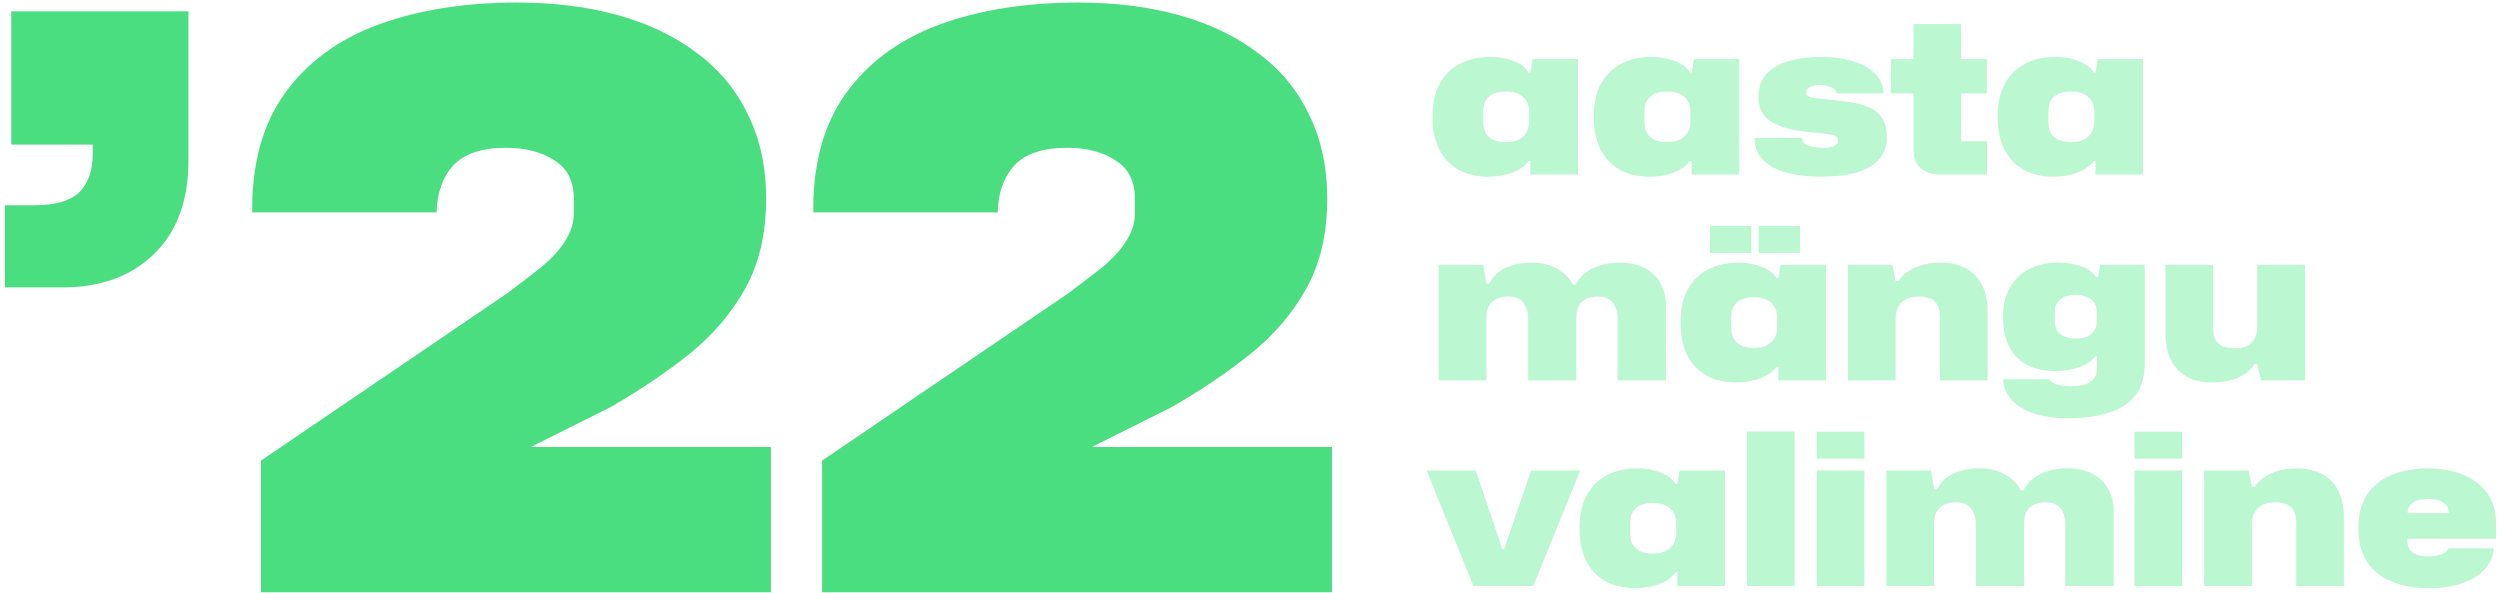
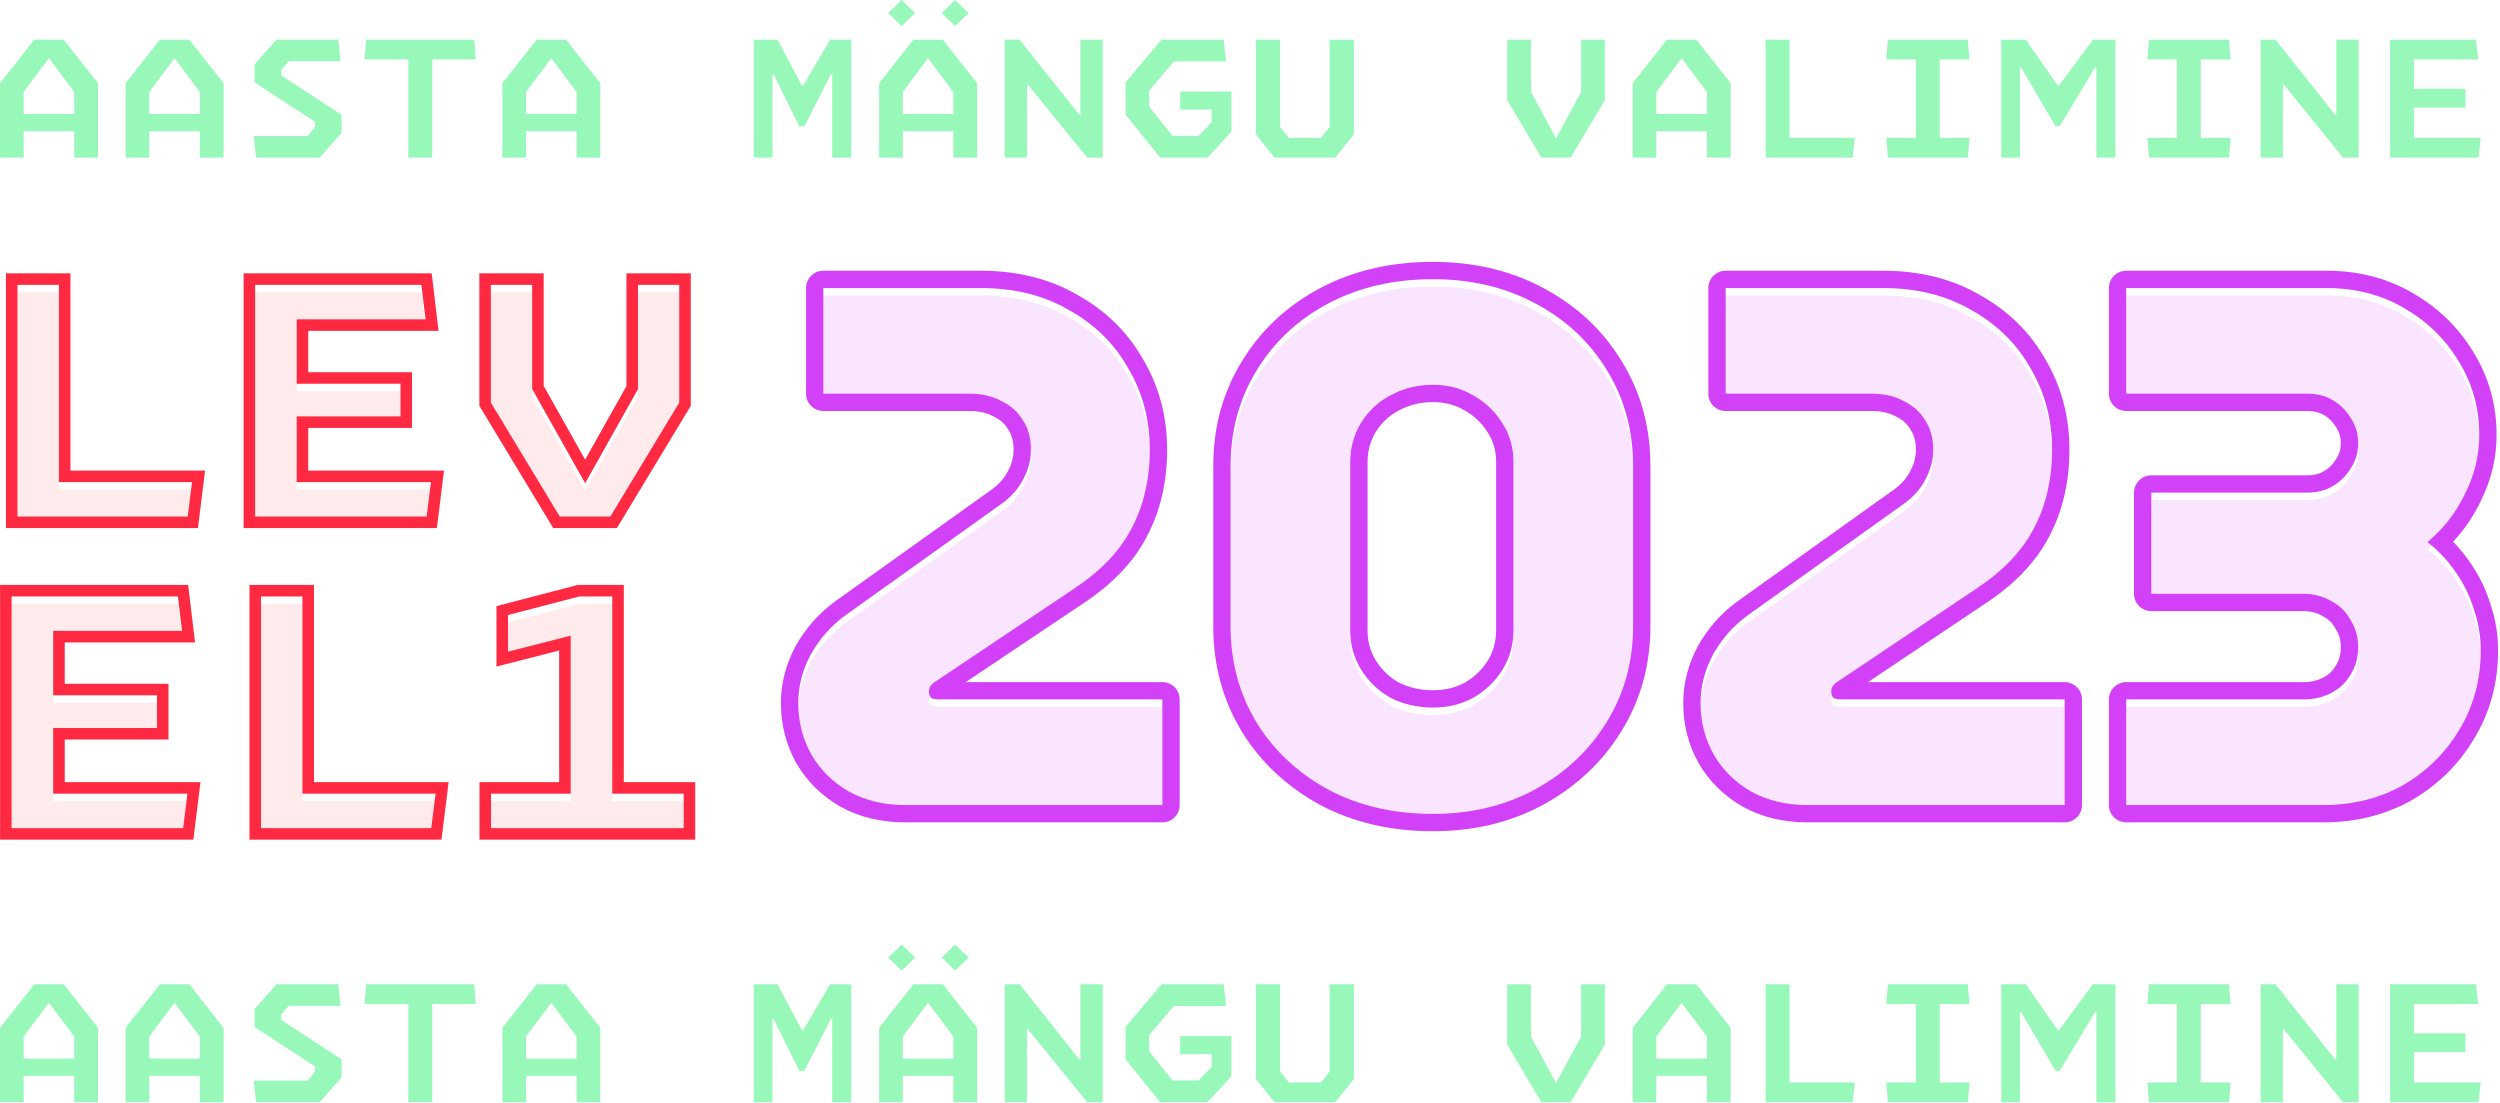
- <svg xmlns="http://www.w3.org/2000/svg" width="401" height="95" viewBox="0 0 401 95" fill="none">
-   <path d="M0.784 46.104V32.92H5.52C8.848 32.92 11.237 32.237 12.688 30.872C14.139 29.421 14.864 27.416 14.864 24.856V23.192H1.808V1.816H30.224V25.752C30.224 32.237 28.347 37.272 24.592 40.856C20.923 44.355 16.059 46.104 10 46.104H0.784Z" fill="#4ADE80" />
-   <path d="M41.864 95V73.88L81.416 47C83.464 45.464 85.299 44.056 86.92 42.776C88.541 41.411 89.779 40.045 90.632 38.68C91.571 37.229 92.04 35.736 92.04 34.2C92.04 33.859 92.04 33.389 92.04 32.792C92.04 32.109 92.04 31.811 92.04 31.896C92.04 29.08 91.016 27.032 88.968 25.752C86.92 24.387 84.317 23.704 81.16 23.704C77.32 23.704 74.504 24.643 72.712 26.52C71.005 28.397 70.109 30.915 70.024 34.072H40.456C40.371 26.392 42.077 20.077 45.576 15.128C49.16 10.093 54.152 6.381 60.552 3.992C67.037 1.603 74.504 0.408 82.952 0.408C88.925 0.408 94.344 1.091 99.208 2.456C104.072 3.821 108.253 5.827 111.752 8.472C115.336 11.117 118.067 14.403 119.944 18.328C121.907 22.253 122.888 26.776 122.888 31.896C122.888 37.443 121.779 42.221 119.56 46.232C117.341 50.243 114.312 53.784 110.472 56.856C106.717 59.843 102.536 62.659 97.928 65.304L85.128 71.704H123.656V95H41.864Z" fill="#4ADE80" />
-   <path d="M131.864 95V73.88L171.416 47C173.464 45.464 175.299 44.056 176.92 42.776C178.541 41.411 179.779 40.045 180.632 38.68C181.571 37.229 182.04 35.736 182.04 34.2C182.04 33.859 182.04 33.389 182.04 32.792C182.04 32.109 182.04 31.811 182.04 31.896C182.04 29.08 181.016 27.032 178.968 25.752C176.92 24.387 174.317 23.704 171.16 23.704C167.32 23.704 164.504 24.643 162.712 26.52C161.005 28.397 160.109 30.915 160.024 34.072H130.456C130.371 26.392 132.077 20.077 135.576 15.128C139.16 10.093 144.152 6.381 150.552 3.992C157.037 1.603 164.504 0.408 172.952 0.408C178.925 0.408 184.344 1.091 189.208 2.456C194.072 3.821 198.253 5.827 201.752 8.472C205.336 11.117 208.067 14.403 209.944 18.328C211.907 22.253 212.888 26.776 212.888 31.896C212.888 37.443 211.779 42.221 209.56 46.232C207.341 50.243 204.312 53.784 200.472 56.856C196.717 59.843 192.536 62.659 187.928 65.304L175.128 71.704H213.656V95H131.864Z" fill="#4ADE80" />
-   <path d="M238.69 28.34C236.809 28.34 235.199 27.955 233.862 27.184C232.525 26.391 231.505 25.28 230.802 23.852C230.122 22.424 229.782 20.769 229.782 18.888V18.582C229.782 17.063 229.997 15.715 230.428 14.536C230.881 13.357 231.516 12.371 232.332 11.578C233.148 10.762 234.123 10.15 235.256 9.742C236.389 9.334 237.647 9.13 239.03 9.13C240.435 9.13 241.705 9.357 242.838 9.81C243.971 10.263 244.742 10.864 245.15 11.612H245.49L245.83 9.47H253.106V28H245.456L245.49 25.824H245.15C244.674 26.572 243.835 27.184 242.634 27.66C241.455 28.113 240.141 28.34 238.69 28.34ZM241.546 22.798C242.747 22.798 243.665 22.503 244.3 21.914C244.957 21.302 245.286 20.475 245.286 19.432V18.004C245.286 17.301 245.139 16.701 244.844 16.202C244.572 15.703 244.153 15.329 243.586 15.08C243.042 14.808 242.362 14.672 241.546 14.672C240.798 14.672 240.152 14.785 239.608 15.012C239.064 15.239 238.645 15.59 238.35 16.066C238.055 16.542 237.908 17.165 237.908 17.936V19.5C237.908 20.271 238.055 20.905 238.35 21.404C238.645 21.88 239.064 22.231 239.608 22.458C240.152 22.685 240.798 22.798 241.546 22.798Z" fill="#BBF7D0" />
-   <path d="M264.555 28.34C262.674 28.34 261.065 27.955 259.727 27.184C258.39 26.391 257.37 25.28 256.667 23.852C255.987 22.424 255.647 20.769 255.647 18.888V18.582C255.647 17.063 255.863 15.715 256.293 14.536C256.747 13.357 257.381 12.371 258.197 11.578C259.013 10.762 259.988 10.15 261.121 9.742C262.255 9.334 263.513 9.13 264.895 9.13C266.301 9.13 267.57 9.357 268.703 9.81C269.837 10.263 270.607 10.864 271.015 11.612H271.355L271.695 9.47H278.971V28H271.321L271.355 25.824H271.015C270.539 26.572 269.701 27.184 268.499 27.66C267.321 28.113 266.006 28.34 264.555 28.34ZM267.411 22.798C268.613 22.798 269.531 22.503 270.165 21.914C270.823 21.302 271.151 20.475 271.151 19.432V18.004C271.151 17.301 271.004 16.701 270.709 16.202C270.437 15.703 270.018 15.329 269.451 15.08C268.907 14.808 268.227 14.672 267.411 14.672C266.663 14.672 266.017 14.785 265.473 15.012C264.929 15.239 264.51 15.59 264.215 16.066C263.921 16.542 263.773 17.165 263.773 17.936V19.5C263.773 20.271 263.921 20.905 264.215 21.404C264.51 21.88 264.929 22.231 265.473 22.458C266.017 22.685 266.663 22.798 267.411 22.798Z" fill="#BBF7D0" />
-   <path d="M291.984 28.34C289.876 28.34 288.018 28.113 286.408 27.66C284.822 27.184 283.586 26.481 282.702 25.552C281.841 24.623 281.422 23.478 281.444 22.118H289.026C289.094 22.775 289.468 23.206 290.148 23.41C290.828 23.614 291.622 23.716 292.528 23.716C293.322 23.716 293.9 23.603 294.262 23.376C294.648 23.149 294.84 22.889 294.84 22.594C294.84 22.299 294.75 22.084 294.568 21.948C294.387 21.789 294.104 21.676 293.718 21.608C293.356 21.517 292.891 21.449 292.324 21.404C291.78 21.336 291.123 21.268 290.352 21.2C288.856 21.064 287.587 20.849 286.544 20.554C285.502 20.259 284.64 19.885 283.96 19.432C283.303 18.956 282.816 18.401 282.498 17.766C282.204 17.109 282.056 16.361 282.056 15.522C282.056 14.026 282.476 12.813 283.314 11.884C284.176 10.932 285.366 10.241 286.884 9.81C288.403 9.357 290.16 9.13 292.154 9.13C294.058 9.13 295.747 9.357 297.22 9.81C298.694 10.241 299.861 10.898 300.722 11.782C301.606 12.643 302.071 13.709 302.116 14.978H294.534C294.557 14.729 294.466 14.513 294.262 14.332C294.058 14.128 293.764 13.969 293.378 13.856C292.993 13.72 292.528 13.652 291.984 13.652C291.259 13.652 290.692 13.754 290.284 13.958C289.899 14.162 289.706 14.434 289.706 14.774C289.706 15.046 289.797 15.25 289.978 15.386C290.182 15.522 290.579 15.635 291.168 15.726C291.78 15.817 292.71 15.919 293.956 16.032C295.022 16.123 296.064 16.259 297.084 16.44C298.127 16.599 299.068 16.871 299.906 17.256C300.745 17.641 301.414 18.219 301.912 18.99C302.411 19.761 302.66 20.792 302.66 22.084C302.66 23.399 302.264 24.532 301.47 25.484C300.7 26.413 299.521 27.127 297.934 27.626C296.37 28.102 294.387 28.34 291.984 28.34Z" fill="#BBF7D0" />
-   <path d="M311.175 28C309.906 28 308.875 27.66 308.081 26.98C307.311 26.3 306.925 25.269 306.925 23.886V12.394H314.575V22.662H318.723V28H311.175ZM303.287 14.978V9.47H306.925V3.86H314.575V9.47H318.689V14.978H303.287Z" fill="#BBF7D0" />
-   <path d="M329.335 28.34C327.453 28.34 325.844 27.955 324.507 27.184C323.169 26.391 322.149 25.28 321.447 23.852C320.767 22.424 320.427 20.769 320.427 18.888V18.582C320.427 17.063 320.642 15.715 321.073 14.536C321.526 13.357 322.161 12.371 322.977 11.578C323.793 10.762 324.767 10.15 325.901 9.742C327.034 9.334 328.292 9.13 329.675 9.13C331.08 9.13 332.349 9.357 333.483 9.81C334.616 10.263 335.387 10.864 335.795 11.612H336.135L336.475 9.47H343.751V28H336.101L336.135 25.824H335.795C335.319 26.572 334.48 27.184 333.279 27.66C332.1 28.113 330.785 28.34 329.335 28.34ZM332.191 22.798C333.392 22.798 334.31 22.503 334.945 21.914C335.602 21.302 335.931 20.475 335.931 19.432V18.004C335.931 17.301 335.783 16.701 335.489 16.202C335.217 15.703 334.797 15.329 334.231 15.08C333.687 14.808 333.007 14.672 332.191 14.672C331.443 14.672 330.797 14.785 330.253 15.012C329.709 15.239 329.289 15.59 328.995 16.066C328.7 16.542 328.553 17.165 328.553 17.936V19.5C328.553 20.271 328.7 20.905 328.995 21.404C329.289 21.88 329.709 22.231 330.253 22.458C330.797 22.685 331.443 22.798 332.191 22.798Z" fill="#BBF7D0" />
-   <path d="M230.768 61V42.47H237.908L238.418 45.496H238.86C239.449 44.363 240.322 43.524 241.478 42.98C242.657 42.413 244.062 42.13 245.694 42.13C247.326 42.13 248.709 42.47 249.842 43.15C250.975 43.807 251.803 44.646 252.324 45.666H252.732C253.321 44.51 254.228 43.637 255.452 43.048C256.699 42.436 258.161 42.13 259.838 42.13C261.402 42.13 262.728 42.425 263.816 43.014C264.927 43.581 265.765 44.385 266.332 45.428C266.921 46.448 267.216 47.638 267.216 48.998V61H259.464V51.004C259.464 50.369 259.351 49.791 259.124 49.27C258.92 48.749 258.591 48.341 258.138 48.046C257.685 47.729 257.073 47.57 256.302 47.57C255.622 47.57 255.021 47.683 254.5 47.91C253.979 48.137 253.571 48.499 253.276 48.998C252.981 49.497 252.834 50.165 252.834 51.004V61H245.116V51.004C245.116 50.369 245.003 49.803 244.776 49.304C244.572 48.783 244.243 48.363 243.79 48.046C243.337 47.729 242.736 47.57 241.988 47.57C241.285 47.57 240.662 47.683 240.118 47.91C239.597 48.137 239.177 48.499 238.86 48.998C238.565 49.497 238.418 50.165 238.418 51.004V61H230.768Z" fill="#BBF7D0" />
-   <path d="M278.467 61.34C276.586 61.34 274.977 60.955 273.639 60.184C272.302 59.391 271.282 58.28 270.579 56.852C269.899 55.424 269.559 53.769 269.559 51.888V51.582C269.559 50.063 269.775 48.715 270.205 47.536C270.659 46.357 271.293 45.371 272.109 44.578C272.925 43.762 273.9 43.15 275.033 42.742C276.167 42.334 277.425 42.13 278.807 42.13C280.213 42.13 281.482 42.357 282.615 42.81C283.749 43.263 284.519 43.864 284.927 44.612H285.267L285.607 42.47H292.883V61H285.233L285.267 58.824H284.927C284.451 59.572 283.613 60.184 282.411 60.66C281.233 61.113 279.918 61.34 278.467 61.34ZM281.323 55.798C282.525 55.798 283.443 55.503 284.077 54.914C284.735 54.302 285.063 53.475 285.063 52.432V51.004C285.063 50.301 284.916 49.701 284.621 49.202C284.349 48.703 283.93 48.329 283.363 48.08C282.819 47.808 282.139 47.672 281.323 47.672C280.575 47.672 279.929 47.785 279.385 48.012C278.841 48.239 278.422 48.59 278.127 49.066C277.833 49.542 277.685 50.165 277.685 50.936V52.5C277.685 53.271 277.833 53.905 278.127 54.404C278.422 54.88 278.841 55.231 279.385 55.458C279.929 55.685 280.575 55.798 281.323 55.798ZM274.285 40.566V36.248H280.915V40.566H274.285ZM282.105 40.566V36.248H288.735V40.566H282.105Z" fill="#BBF7D0" />
-   <path d="M296.411 61V42.47H303.551L304.061 45.088H304.537C305.081 44.204 305.942 43.49 307.121 42.946C308.299 42.402 309.693 42.13 311.303 42.13C313.003 42.13 314.408 42.47 315.519 43.15C316.629 43.807 317.457 44.714 318.001 45.87C318.545 47.026 318.817 48.363 318.817 49.882V61H311.167V50.766C311.167 49.95 311.019 49.315 310.725 48.862C310.453 48.386 310.067 48.057 309.569 47.876C309.07 47.672 308.481 47.57 307.801 47.57C306.962 47.57 306.259 47.717 305.693 48.012C305.149 48.307 304.741 48.715 304.469 49.236C304.197 49.735 304.061 50.335 304.061 51.038V61H296.411Z" fill="#BBF7D0" />
-   <path d="M331.765 67.086C329.657 67.086 327.832 66.837 326.291 66.338C324.772 65.839 323.582 65.125 322.721 64.196C321.86 63.267 321.372 62.145 321.259 60.83H328.773C328.954 61.261 329.374 61.555 330.031 61.714C330.688 61.873 331.402 61.952 332.173 61.952C333.51 61.952 334.542 61.725 335.267 61.272C335.992 60.819 336.355 60.071 336.355 59.028V57.158H336.083C335.584 57.861 334.757 58.427 333.601 58.858C332.445 59.289 331.153 59.504 329.725 59.504C327.821 59.504 326.246 59.153 324.999 58.45C323.752 57.725 322.823 56.727 322.211 55.458C321.599 54.166 321.293 52.67 321.293 50.97V50.766C321.293 48.907 321.667 47.343 322.415 46.074C323.163 44.782 324.194 43.807 325.509 43.15C326.824 42.47 328.342 42.13 330.065 42.13C331.538 42.13 332.796 42.323 333.839 42.708C334.882 43.093 335.675 43.671 336.219 44.442H336.525L336.865 42.47H344.005V58.416C344.005 60.501 343.495 62.179 342.475 63.448C341.478 64.717 340.061 65.635 338.225 66.202C336.412 66.791 334.258 67.086 331.765 67.086ZM332.921 54.302C334.054 54.302 334.904 54.053 335.471 53.554C336.038 53.033 336.321 52.375 336.321 51.582V49.984C336.321 49.372 336.174 48.873 335.879 48.488C335.584 48.08 335.176 47.785 334.655 47.604C334.156 47.4 333.578 47.298 332.921 47.298C332.196 47.298 331.584 47.411 331.085 47.638C330.586 47.865 330.212 48.182 329.963 48.59C329.714 48.975 329.589 49.44 329.589 49.984V51.582C329.589 52.217 329.736 52.738 330.031 53.146C330.326 53.554 330.722 53.849 331.221 54.03C331.72 54.211 332.286 54.302 332.921 54.302Z" fill="#BBF7D0" />
-   <path d="M354.819 61.34C353.142 61.34 351.748 61.011 350.637 60.354C349.527 59.674 348.699 58.756 348.155 57.6C347.611 56.421 347.339 55.084 347.339 53.588V42.47H354.989V52.67C354.989 53.486 355.125 54.132 355.397 54.608C355.692 55.061 356.1 55.39 356.621 55.594C357.143 55.775 357.755 55.866 358.457 55.866C359.319 55.866 360.01 55.719 360.531 55.424C361.053 55.129 361.438 54.721 361.687 54.2C361.937 53.679 362.061 53.067 362.061 52.364V42.47H369.711V61H362.639L362.061 58.348H361.619C361.121 59.255 360.271 59.98 359.069 60.524C357.868 61.068 356.451 61.34 354.819 61.34Z" fill="#BBF7D0" />
-   <path d="M236.344 94L228.83 75.47H236.718L240.968 88.05H241.274L245.592 75.47H253.48L245.932 94H236.344Z" fill="#BBF7D0" />
-   <path d="M262.264 94.34C260.383 94.34 258.774 93.955 257.436 93.184C256.099 92.391 255.079 91.28 254.376 89.852C253.696 88.424 253.356 86.769 253.356 84.888V84.582C253.356 83.063 253.572 81.715 254.002 80.536C254.456 79.357 255.09 78.371 255.906 77.578C256.722 76.762 257.697 76.15 258.83 75.742C259.964 75.334 261.222 75.13 262.604 75.13C264.01 75.13 265.279 75.357 266.412 75.81C267.546 76.263 268.316 76.864 268.724 77.612H269.064L269.404 75.47H276.68V94H269.03L269.064 91.824H268.724C268.248 92.572 267.41 93.184 266.208 93.66C265.03 94.113 263.715 94.34 262.264 94.34ZM265.12 88.798C266.322 88.798 267.24 88.503 267.874 87.914C268.532 87.302 268.86 86.475 268.86 85.432V84.004C268.86 83.301 268.713 82.701 268.418 82.202C268.146 81.703 267.727 81.329 267.16 81.08C266.616 80.808 265.936 80.672 265.12 80.672C264.372 80.672 263.726 80.785 263.182 81.012C262.638 81.239 262.219 81.59 261.924 82.066C261.63 82.542 261.482 83.165 261.482 83.936V85.5C261.482 86.271 261.63 86.905 261.924 87.404C262.219 87.88 262.638 88.231 263.182 88.458C263.726 88.685 264.372 88.798 265.12 88.798Z" fill="#BBF7D0" />
-   <path d="M280.207 94V69.214H287.857V94H280.207Z" fill="#BBF7D0" />
-   <path d="M291.397 94V75.47H299.047V94H291.397ZM291.397 73.566V69.248H299.047V73.566H291.397Z" fill="#BBF7D0" />
-   <path d="M302.586 94V75.47H309.726L310.236 78.496H310.678C311.268 77.363 312.14 76.524 313.296 75.98C314.475 75.413 315.88 75.13 317.512 75.13C319.144 75.13 320.527 75.47 321.66 76.15C322.794 76.807 323.621 77.646 324.142 78.666H324.55C325.14 77.51 326.046 76.637 327.27 76.048C328.517 75.436 329.979 75.13 331.656 75.13C333.22 75.13 334.546 75.425 335.634 76.014C336.745 76.581 337.584 77.385 338.15 78.428C338.74 79.448 339.034 80.638 339.034 81.998V94H331.282V84.004C331.282 83.369 331.169 82.791 330.942 82.27C330.738 81.749 330.41 81.341 329.956 81.046C329.503 80.729 328.891 80.57 328.12 80.57C327.44 80.57 326.84 80.683 326.318 80.91C325.797 81.137 325.389 81.499 325.094 81.998C324.8 82.497 324.652 83.165 324.652 84.004V94H316.934V84.004C316.934 83.369 316.821 82.803 316.594 82.304C316.39 81.783 316.062 81.363 315.608 81.046C315.155 80.729 314.554 80.57 313.806 80.57C313.104 80.57 312.48 80.683 311.936 80.91C311.415 81.137 310.996 81.499 310.678 81.998C310.384 82.497 310.236 83.165 310.236 84.004V94H302.586Z" fill="#BBF7D0" />
-   <path d="M342.364 94V75.47H350.014V94H342.364ZM342.364 73.566V69.248H350.014V73.566H342.364Z" fill="#BBF7D0" />
-   <path d="M353.553 94V75.47H360.693L361.203 78.088H361.679C362.223 77.204 363.084 76.49 364.263 75.946C365.442 75.402 366.836 75.13 368.445 75.13C370.145 75.13 371.55 75.47 372.661 76.15C373.772 76.807 374.599 77.714 375.143 78.87C375.687 80.026 375.959 81.363 375.959 82.882V94H368.309V83.766C368.309 82.95 368.162 82.315 367.867 81.862C367.595 81.386 367.21 81.057 366.711 80.876C366.212 80.672 365.623 80.57 364.943 80.57C364.104 80.57 363.402 80.717 362.835 81.012C362.291 81.307 361.883 81.715 361.611 82.236C361.339 82.735 361.203 83.335 361.203 84.038V94H353.553Z" fill="#BBF7D0" />
-   <path d="M389.554 94.34C387.355 94.34 385.406 94 383.706 93.32C382.006 92.64 380.68 91.597 379.728 90.192C378.776 88.787 378.3 87.007 378.3 84.854V84.582C378.3 82.429 378.776 80.661 379.728 79.278C380.68 77.873 381.994 76.83 383.672 76.15C385.372 75.47 387.332 75.13 389.554 75.13C391.548 75.13 393.362 75.459 394.994 76.116C396.626 76.751 397.929 77.725 398.904 79.04C399.878 80.355 400.366 81.998 400.366 83.97V86.418H386.154C386.154 86.486 386.154 86.577 386.154 86.69C386.154 86.803 386.154 86.86 386.154 86.86C386.154 87.336 386.267 87.755 386.494 88.118C386.743 88.481 387.117 88.764 387.616 88.968C388.137 89.149 388.783 89.24 389.554 89.24C390.46 89.24 391.197 89.115 391.764 88.866C392.33 88.617 392.659 88.311 392.75 87.948H400.026C399.912 89.217 399.414 90.339 398.53 91.314C397.668 92.266 396.467 93.014 394.926 93.558C393.407 94.079 391.616 94.34 389.554 94.34ZM386.188 83.392L384.964 82.304H394.008L392.784 83.392V82.236C392.784 81.465 392.466 80.91 391.832 80.57C391.197 80.207 390.415 80.026 389.486 80.026C388.874 80.026 388.318 80.105 387.82 80.264C387.321 80.423 386.924 80.661 386.63 80.978C386.335 81.295 386.188 81.715 386.188 82.236V83.392Z" fill="#BBF7D0" />
+ <svg xmlns="http://www.w3.org/2000/svg" width="1007" height="444" viewBox="0 0 1007 444" fill="none">
+   <path d="M856.444 327.273V284.731H927.843C932.008 284.731 935.777 283.839 939.148 282.054C942.52 280.269 945.098 277.79 946.883 274.616C948.866 271.443 949.858 267.774 949.858 263.609C949.858 259.642 948.866 256.072 946.883 252.899C945.098 249.528 942.52 246.949 939.148 245.164C935.777 243.181 932.008 242.189 927.843 242.189H866.559V201.432H929.331C933.297 201.432 936.768 200.54 939.743 198.755C942.718 196.97 945.098 194.59 946.883 191.615C948.866 188.64 949.858 185.268 949.858 181.5C949.858 177.732 948.866 174.36 946.883 171.385C945.098 168.41 942.718 166.03 939.743 164.245C936.768 162.46 933.297 161.568 929.331 161.568H856.444V119.026H937.066C948.767 119.026 959.18 121.703 968.303 127.058C977.624 132.413 984.963 139.553 990.318 148.478C995.871 157.403 998.648 167.319 998.648 178.227C998.648 186.359 996.763 194.193 992.995 201.73C989.425 209.266 984.368 215.811 977.823 221.365C982.384 224.934 986.252 229.099 989.425 233.859C992.599 238.421 994.978 243.379 996.565 248.734C998.35 253.891 999.243 259.345 999.243 265.097C999.243 276.798 996.367 287.409 990.615 296.929C985.062 306.25 977.525 313.688 968.005 319.241C958.486 324.596 947.776 327.273 935.876 327.273H856.444Z" fill="#C307F2" fill-opacity="0.1" />
+   <path d="M728.116 327.273C719.588 327.273 712.051 325.488 705.507 321.918C698.962 318.15 693.904 313.192 690.334 307.044C686.764 300.697 684.979 293.755 684.979 286.219C684.979 279.476 686.665 272.931 690.037 266.584C693.607 260.237 698.267 254.982 704.019 250.817L766.493 206.192C770.46 203.416 773.435 200.143 775.418 196.375C777.6 192.408 778.691 188.342 778.691 184.177C778.691 179.417 777.6 175.451 775.418 172.278C773.435 168.906 770.559 166.328 766.791 164.543C763.221 162.559 758.858 161.568 753.701 161.568H695.094V119.026H758.461C772.146 119.026 784.046 122.001 794.161 127.951C804.474 133.702 812.407 141.536 817.96 151.453C823.712 161.171 826.588 172.079 826.588 184.177C826.588 196.077 824.109 206.688 819.15 216.01C814.39 225.133 806.556 233.264 795.648 240.404L739.719 277.889C739.322 278.087 738.826 278.583 738.231 279.376C737.835 279.971 737.636 280.666 737.636 281.459C737.636 282.649 737.934 283.541 738.529 284.136C739.322 284.533 740.413 284.731 741.801 284.731H831.645V327.273H728.116Z" fill="#C307F2" fill-opacity="0.1" />
+   <path d="M577.19 330.843C561.324 330.843 547.242 327.571 534.946 321.026C522.649 314.283 513.03 305.258 506.088 293.954C499.147 282.45 495.676 269.559 495.676 255.279V190.722C495.676 176.442 499.147 163.65 506.088 152.345C513.03 140.842 522.649 131.818 534.946 125.273C547.242 118.728 561.324 115.456 577.19 115.456C592.66 115.456 606.444 118.728 618.542 125.273C630.839 131.818 640.458 140.842 647.399 152.345C654.341 163.65 657.812 176.442 657.812 190.722V255.279C657.812 269.559 654.242 282.45 647.102 293.954C640.16 305.258 630.541 314.283 618.245 321.026C606.147 327.571 592.462 330.843 577.19 330.843ZM577.19 288.004C583.14 288.004 588.495 286.715 593.255 284.136C598.213 281.36 602.18 277.591 605.155 272.831C608.13 268.071 609.617 262.716 609.617 256.767V189.235C609.617 183.285 608.13 178.029 605.155 173.467C602.18 168.707 598.213 164.939 593.255 162.163C588.495 159.386 583.14 157.998 577.19 157.998C571.042 157.998 565.389 159.386 560.233 162.163C555.275 164.741 551.308 168.41 548.333 173.17C545.358 177.93 543.871 183.285 543.871 189.235V256.767C543.871 262.716 545.358 268.071 548.333 272.831C551.308 277.591 555.275 281.36 560.233 284.136C565.389 286.715 571.042 288.004 577.19 288.004Z" fill="#C307F2" fill-opacity="0.1" />
+   <path d="M364.671 327.273C356.142 327.273 348.606 325.488 342.061 321.918C335.516 318.15 330.459 313.192 326.889 307.044C323.319 300.697 321.534 293.755 321.534 286.219C321.534 279.476 323.219 272.931 326.591 266.584C330.161 260.237 334.822 254.982 340.573 250.817L403.048 206.192C407.014 203.416 409.989 200.143 411.973 196.375C414.154 192.408 415.245 188.342 415.245 184.177C415.245 179.417 414.154 175.451 411.973 172.278C409.989 168.906 407.114 166.328 403.345 164.543C399.775 162.559 395.412 161.568 390.255 161.568H331.649V119.026H395.015C408.7 119.026 420.6 122.001 430.715 127.951C441.028 133.702 448.961 141.536 454.515 151.453C460.266 161.171 463.142 172.079 463.142 184.177C463.142 196.077 460.663 206.688 455.705 216.01C450.945 225.133 443.111 233.264 432.202 240.404L376.273 277.889C375.876 278.087 375.381 278.583 374.786 279.376C374.389 279.971 374.191 280.666 374.191 281.459C374.191 282.649 374.488 283.541 375.083 284.136C375.876 284.533 376.967 284.731 378.356 284.731H468.2V327.273H364.671Z" fill="#C307F2" fill-opacity="0.1" />
+   <path d="M962.725 443.966V396.459H997.281L998.224 404.399H972.323V416.243H993.051V423.792H972.323V436.027H999.233L998.322 443.966H962.725Z" fill="#97F8B9" />
+   <path d="M910.575 443.966V396.459H916.562L940.673 426.786H941.064V396.459H950.045V443.966H943.765L919.946 414.584H919.556V443.966H910.575Z" fill="#97F8B9" />
+   <path d="M865.617 443.966L864.966 436.027H876.843V404.399H864.966L865.617 396.459H897.83L898.481 404.399H886.474V436.027H898.481L897.83 443.966H865.617Z" fill="#97F8B9" />
+   <path d="M806.114 443.966V396.459H815.973L828.891 415.007H829.314L843.045 396.459H852.091V443.966H844.444V407.653H843.891L829.672 431.308H827.947L814.086 407.653H813.63V443.966H806.114Z" fill="#97F8B9" />
+   <path d="M760.439 443.966L759.789 436.027H771.698V404.399H759.789L760.439 396.459H792.653L793.304 404.399H781.329V436.027H793.304L792.653 443.966H760.439Z" fill="#97F8B9" />
+   <path d="M711.219 443.966V396.459H720.818V436.027H747.142L746.231 443.966H711.219Z" fill="#97F8B9" />
+   <path d="M657.638 443.966V413.998L671.467 396.459H683.278L697.107 413.998V443.966H687.541V433.326H667.172V443.966H657.638ZM667.172 426.395H687.541V417.512L677.356 403.911L667.172 417.512V426.395Z" fill="#97F8B9" />
+   <path d="M620.879 443.966L607.115 420.798V396.459H616.682V417.512L626.769 436.254L636.888 417.545V396.459H646.422V420.798L632.691 443.966H620.879Z" fill="#97F8B9" />
+   <path d="M513.392 443.966L505.875 434.627V396.459H515.637V431.634L519.151 436.027H532.036L535.583 431.634V396.459H545.345V434.627L537.828 443.966H513.392Z" fill="#97F8B9" />
+   <path d="M467.327 443.966L453.4 426.72V413.64L467.88 396.459H492.902L493.813 405.212H472.858L462.902 416.894V423.467L472.273 435.213H482.75L488.054 429.779V424.605H475.396V417.349H495.993V433.586L486.329 443.966H467.327Z" fill="#97F8B9" />
+   <path d="M404.7 443.966V396.459H410.687L434.798 426.786H435.189V396.459H444.17V443.966H437.89L414.071 414.584H413.681V443.966H404.7Z" fill="#97F8B9" />
+   <path d="M354.113 443.966V413.998L367.942 396.459H379.753L393.582 413.998V443.966H384.016V433.326H363.646V443.966H354.113ZM357.757 385.722L363.191 380.483L368.56 385.722L363.191 390.96L357.757 385.722ZM363.646 426.395H384.016V417.512L373.831 403.911L363.646 417.512V426.395ZM379.33 385.722L384.732 380.483L390.133 385.722L384.732 390.96L379.33 385.722Z" fill="#97F8B9" />
+   <path d="M303.623 443.966V396.459H313.189L323.048 415.072H323.471L334.339 396.459H342.864V443.966H335.218V410.419H334.665L324.024 431.308H321.909L311.595 410.419H311.139V443.966H303.623Z" fill="#97F8B9" />
+   <path d="M202.35 443.966V413.998L216.179 396.459H227.991L241.819 413.998V443.966H232.253V433.326H211.884V443.966H202.35ZM211.884 426.395H232.253V417.512L222.068 403.911L211.884 417.512V426.395Z" fill="#97F8B9" />
+   <path d="M164.485 443.966V404.399H146.849L147.5 396.459H191.004L191.622 404.399H174.117V443.966H164.485Z" fill="#97F8B9" />
+   <path d="M103.16 443.966L102.216 435.278H123.92L126.881 431.731V429.551L102.542 413.672V406.449L111.36 396.459H136.252L137.163 405.147H116.273L113.279 408.694V410.874L137.586 426.72V433.977L128.768 443.966H103.16Z" fill="#97F8B9" />
+   <path d="M50.587 443.966V413.998L64.416 396.459H76.228L90.057 413.998V443.966H80.491V433.326H60.121V443.966H50.587ZM60.121 426.395H80.491V417.512L70.306 403.911L60.121 417.512V426.395Z" fill="#97F8B9" />
+   <path d="M0 443.966V413.998L13.829 396.459H25.64L39.469 413.998V443.966H29.903V433.326H9.534V443.966H0ZM9.534 426.395H29.903V417.512L19.718 403.911L9.534 417.512V426.395Z" fill="#97F8B9" />
+   <path d="M962.725 63.483V15.977H997.281L998.224 23.916H972.323V35.76H993.051V43.309H972.323V55.544H999.233L998.322 63.483H962.725Z" fill="#97F8B9" />
+   <path d="M910.575 63.483V15.977H916.562L940.673 46.303H941.064V15.977H950.045V63.483H943.765L919.946 34.101H919.556V63.483H910.575Z" fill="#97F8B9" />
+   <path d="M865.617 63.483L864.966 55.544H876.843V23.916H864.966L865.617 15.977H897.83L898.481 23.916H886.474V55.544H898.481L897.83 63.483H865.617Z" fill="#97F8B9" />
+   <path d="M806.114 63.483V15.977H815.973L828.891 34.524H829.314L843.045 15.977H852.091V63.483H844.444V27.17H843.891L829.672 50.825H827.947L814.086 27.17H813.63V63.483H806.114Z" fill="#97F8B9" />
+   <path d="M760.439 63.483L759.789 55.544H771.698V23.916H759.789L760.439 15.977H792.653L793.304 23.916H781.329V55.544H793.304L792.653 63.483H760.439Z" fill="#97F8B9" />
+   <path d="M711.219 63.483V15.977H720.818V55.544H747.142L746.231 63.483H711.219Z" fill="#97F8B9" />
+   <path d="M657.638 63.483V33.515L671.467 15.977H683.278L697.107 33.515V63.483H687.541V52.843H667.172V63.483H657.638ZM667.172 45.912H687.541V37.029L677.356 23.428L667.172 37.029V45.912Z" fill="#97F8B9" />
+   <path d="M620.879 63.483L607.115 40.316V15.977H616.682V37.029L626.769 55.771L636.888 37.062V15.977H646.422V40.316L632.691 63.483H620.879Z" fill="#97F8B9" />
+   <path d="M513.392 63.483L505.875 54.145V15.977H515.637V51.151L519.151 55.544H532.036L535.583 51.151V15.977H545.345V54.145L537.828 63.483H513.392Z" fill="#97F8B9" />
+   <path d="M467.327 63.483L453.4 46.238V33.157L467.88 15.977H492.902L493.813 24.73H472.858L462.902 36.411V42.984L472.273 54.73H482.75L488.054 49.296V44.123H475.396V36.866H495.993V53.103L486.329 63.483H467.327Z" fill="#97F8B9" />
+   <path d="M404.7 63.483V15.977H410.687L434.798 46.303H435.189V15.977H444.17V63.483H437.89L414.071 34.101H413.681V63.483H404.7Z" fill="#97F8B9" />
+   <path d="M354.113 63.483V33.515L367.942 15.976H379.753L393.582 33.515V63.483H384.016V52.843H363.646V63.483H354.113ZM357.757 5.239L363.191 0L368.56 5.239L363.191 10.477L357.757 5.239ZM363.646 45.912H384.016V37.029L373.831 23.428L363.646 37.029V45.912ZM379.33 5.239L384.732 0L390.133 5.239L384.732 10.477L379.33 5.239Z" fill="#97F8B9" />
+   <path d="M303.623 63.483V15.977H313.189L323.048 34.589H323.471L334.339 15.977H342.864V63.483H335.218V29.936H334.665L324.024 50.825H321.909L311.595 29.936H311.139V63.483H303.623Z" fill="#97F8B9" />
+   <path d="M202.35 63.483V33.515L216.179 15.977H227.991L241.819 33.515V63.483H232.253V52.843H211.884V63.483H202.35ZM211.884 45.912H232.253V37.029L222.068 23.428L211.884 37.029V45.912Z" fill="#97F8B9" />
+   <path d="M164.485 63.483V23.916H146.849L147.5 15.977H191.004L191.622 23.916H174.117V63.483H164.485Z" fill="#97F8B9" />
+   <path d="M103.16 63.483L102.216 54.795H123.92L126.881 51.248V49.068L102.542 33.19V25.966L111.36 15.977H136.252L137.163 24.664H116.273L113.279 28.211V30.391L137.586 46.238V53.494L128.768 63.483H103.16Z" fill="#97F8B9" />
+   <path d="M50.587 63.483V33.515L64.416 15.977H76.228L90.057 33.515V63.483H80.491V52.843H60.121V63.483H50.587ZM60.121 45.912H80.491V37.029L70.306 23.428L60.121 37.029V45.912Z" fill="#97F8B9" />
+   <path d="M0 63.483V33.515L13.829 15.977H25.64L39.469 33.515V63.483H29.903V52.843H9.534V63.483H0ZM9.534 45.912H29.903V37.029L19.718 23.428L9.534 37.029V45.912Z" fill="#97F8B9" />
+   <path d="M197.792 336.57V322.7H229.877V259.04L204.631 265.496V250.732L233.329 243.253H246.623V322.7H275.385V336.57H197.792Z" fill="#FF2942" fill-opacity="0.1" />
+   <path d="M105.135 336.57V243.253H121.816V322.7H175.441L173.716 336.57H105.135Z" fill="#FF2942" fill-opacity="0.1" />
+   <path d="M4.68 336.57V243.253H71.663L73.325 257.123H21.426V283.073H63.226V296.239H21.426V322.7H75.498L73.772 336.57H4.68Z" fill="#FF2942" fill-opacity="0.1" />
+   <path d="M225.467 211.063L197.728 165.172V117.747H214.346V159.676L235.694 197.641L256.977 159.739V117.747H273.595V165.172L245.856 211.063H225.467Z" fill="#FF2942" fill-opacity="0.1" />
+   <path d="M102.77 211.063V117.747H169.753L171.415 131.617H119.516V157.566H161.316V170.733H119.516V197.194H173.588L171.862 211.063H102.77Z" fill="#FF2942" fill-opacity="0.1" />
+   <path d="M7.045 211.063V117.747H23.727V197.194H77.352L75.626 211.063H7.045Z" fill="#FF2942" fill-opacity="0.1" />
+   <path fill-rule="evenodd" clip-rule="evenodd" d="M856.444 331.246C852.593 331.246 849.472 328.124 849.472 324.273V281.731C849.472 277.88 852.593 274.759 856.444 274.759H927.843C930.978 274.759 933.61 274.097 935.886 272.891C938.135 271.701 939.709 270.148 940.806 268.198C940.859 268.104 940.913 268.012 940.97 267.921C942.185 265.978 942.886 263.619 942.886 260.609C942.886 257.867 942.219 255.592 940.97 253.595C940.882 253.453 940.799 253.309 940.721 253.161C939.59 251.025 938.022 249.457 935.886 248.326C935.794 248.278 935.703 248.227 935.613 248.174C933.383 246.862 930.849 246.162 927.843 246.162H866.559C862.708 246.162 859.586 243.04 859.586 239.189V198.432C859.586 194.581 862.708 191.46 866.559 191.46H929.331C932.218 191.46 934.413 190.822 936.156 189.776C938.149 188.58 939.708 187.021 940.904 185.027C940.961 184.933 941.02 184.839 941.082 184.747C942.259 182.981 942.886 180.97 942.886 178.5C942.886 176.03 942.259 174.019 941.082 172.253C941.02 172.161 940.961 172.067 940.904 171.972C939.708 169.979 938.149 168.42 936.156 167.224C934.413 166.178 932.218 165.54 929.331 165.54H856.444C852.593 165.54 849.472 162.418 849.472 158.568V116.026C849.472 112.175 852.593 109.053 856.444 109.053H937.066C949.861 109.053 961.507 111.991 971.805 118.028C982.093 123.945 990.29 131.896 996.269 141.845C1002.52 151.905 1005.62 163.089 1005.62 175.227C1005.62 184.457 1003.48 193.333 999.264 201.782C996.388 207.837 992.654 213.314 988.089 218.201C990.721 220.881 993.089 223.793 995.189 226.935C998.74 232.053 1001.42 237.618 1003.21 243.603C1005.22 249.487 1006.22 255.665 1006.22 262.096C1006.22 274.993 1003.03 286.856 996.593 297.517C990.427 307.861 982.035 316.129 971.519 322.264C971.487 322.282 971.456 322.3 971.424 322.318C960.768 328.312 948.863 331.246 935.876 331.246H856.444ZM990.615 293.929C996.367 284.409 999.243 273.798 999.243 262.096C999.243 256.345 998.35 250.891 996.565 245.734C994.978 240.379 992.598 235.421 989.425 230.859C987.55 228.047 985.433 225.442 983.073 223.045C981.439 221.385 979.689 219.825 977.823 218.364C979.638 216.824 981.339 215.208 982.926 213.515C987.059 209.104 990.415 204.176 992.995 198.73C996.763 191.193 998.648 183.359 998.648 175.227C998.648 164.319 995.871 154.403 990.318 145.478C984.963 136.553 977.625 129.413 968.303 124.058C959.18 118.703 948.767 116.026 937.066 116.026H856.444V158.568H929.331C933.297 158.568 936.768 159.46 939.743 161.245C942.718 163.03 945.098 165.41 946.883 168.385C948.866 171.36 949.858 174.732 949.858 178.5C949.858 182.268 948.866 185.64 946.883 188.615C945.098 191.59 942.718 193.97 939.743 195.755C936.768 197.54 933.297 198.432 929.331 198.432H866.559V239.189H927.843C932.008 239.189 935.777 240.181 939.148 242.164C942.52 243.949 945.098 246.527 946.883 249.899C948.866 253.072 949.858 256.642 949.858 260.609C949.858 264.774 948.866 268.443 946.883 271.616C945.098 274.79 942.52 277.269 939.148 279.054C935.777 280.839 932.008 281.731 927.843 281.731H856.444V324.273H935.876C947.776 324.273 958.486 321.596 968.005 316.241C977.525 310.688 985.062 303.25 990.615 293.929Z" fill="#D240F7" />
+   <path fill-rule="evenodd" clip-rule="evenodd" d="M702.168 325.04C702.121 325.014 702.074 324.988 702.028 324.961C694.493 320.623 688.526 314.815 684.305 307.545L684.257 307.462C680.079 300.034 678.007 291.909 678.007 283.219C678.007 275.26 680.009 267.598 683.879 260.313C683.905 260.263 683.932 260.214 683.96 260.166C688.011 252.964 693.341 246.94 699.93 242.169L699.966 242.143L762.441 197.518L762.495 197.48C765.677 195.252 767.849 192.785 769.248 190.127C769.268 190.089 769.288 190.052 769.309 190.014C770.975 186.985 771.718 184.067 771.718 181.177C771.718 177.492 770.884 174.99 769.673 173.228C769.58 173.092 769.492 172.954 769.408 172.813C768.181 170.726 766.399 169.072 763.806 167.844C763.67 167.78 763.536 167.711 763.405 167.638C761.108 166.362 757.978 165.54 753.701 165.54H695.094C691.243 165.54 688.122 162.418 688.122 158.568V116.026C688.122 112.175 691.243 109.053 695.094 109.053H758.461C773.15 109.053 786.289 112.249 797.627 118.9C808.962 125.237 817.809 133.943 824.003 144.973C830.408 155.825 833.56 167.951 833.56 181.177C833.56 194.062 830.87 205.813 825.319 216.259C819.883 226.666 811.118 235.606 799.499 243.217C799.488 243.224 799.477 243.231 799.467 243.238L752.437 274.759H831.645C835.496 274.759 838.618 277.88 838.618 281.731V324.273C838.618 328.124 835.496 331.246 831.645 331.246H728.116C718.591 331.246 709.876 329.244 702.168 325.04ZM738.231 276.376C738.826 275.583 739.322 275.087 739.719 274.889L795.648 237.404C806.556 230.264 814.39 222.133 819.15 213.009C824.109 203.688 826.588 193.077 826.588 181.177C826.588 169.079 823.712 158.171 817.96 148.453C812.407 138.536 804.474 130.702 794.161 124.95C784.046 119.001 772.146 116.026 758.461 116.026H695.094V158.568H753.701C758.858 158.568 763.221 159.559 766.791 161.543C770.559 163.328 773.435 165.906 775.418 169.277C777.6 172.451 778.691 176.417 778.691 181.177C778.691 185.342 777.6 189.408 775.418 193.375C773.435 197.143 770.46 200.415 766.493 203.192L704.019 247.817C698.268 251.982 693.607 257.237 690.037 263.584C686.665 269.931 684.979 276.475 684.979 283.219C684.979 290.755 686.764 297.697 690.334 304.044C693.904 310.192 698.962 315.15 705.507 318.918C712.052 322.488 719.588 324.273 728.116 324.273H831.645V281.731H741.801C740.413 281.731 739.322 281.533 738.529 281.136C737.934 280.541 737.636 279.649 737.636 278.459C737.636 277.665 737.835 276.971 738.231 276.376Z" fill="#D240F7" />
+   <path fill-rule="evenodd" clip-rule="evenodd" d="M531.67 324.181L531.593 324.139C518.297 316.848 507.759 306.999 500.147 294.602L500.119 294.556C492.48 281.897 488.704 267.745 488.704 252.279V187.722C488.704 172.266 492.475 158.2 500.133 145.719C507.749 133.108 518.312 123.228 531.67 116.118C545.108 108.965 560.342 105.483 577.19 105.483C593.664 105.483 608.606 108.975 621.84 116.129C635.186 123.238 645.742 133.113 653.354 145.717C661.013 158.198 664.784 172.265 664.784 187.722V252.279C664.784 267.779 660.892 281.954 653.033 294.62C645.422 307.009 634.887 316.851 621.598 324.139L621.563 324.158C608.337 331.313 593.49 334.816 577.19 334.816C560.342 334.816 545.108 331.333 531.67 324.181ZM647.102 290.954C654.242 279.45 657.812 266.559 657.812 252.279V187.722C657.812 173.442 654.341 160.65 647.4 149.345C640.458 137.842 630.839 128.818 618.542 122.273C606.444 115.728 592.66 112.455 577.19 112.455C561.324 112.455 547.242 115.728 534.946 122.273C522.649 128.818 513.03 137.842 506.089 149.345C499.147 160.65 495.676 173.442 495.676 187.722V252.279C495.676 266.559 499.147 279.45 506.089 290.954C513.03 302.258 522.649 311.282 534.946 318.026C547.242 324.571 561.324 327.843 577.19 327.843C592.462 327.843 606.147 324.571 618.245 318.026C630.541 311.282 640.16 302.258 647.102 290.954ZM599.315 174.276C599.29 174.239 599.266 174.201 599.242 174.163C596.897 170.41 593.797 167.457 589.848 165.246C589.813 165.226 589.777 165.206 589.742 165.185C586.133 163.08 582.007 161.97 577.19 161.97C572.137 161.97 567.628 163.1 563.539 165.302C563.524 165.31 563.509 165.318 563.493 165.326C563.479 165.333 563.464 165.341 563.45 165.349C559.602 167.35 556.564 170.157 554.246 173.865C552.006 177.45 550.843 181.51 550.843 186.235V253.766C550.843 258.492 552.006 262.552 554.246 266.136C556.563 269.844 559.617 272.77 563.498 274.972C567.584 276.987 572.112 278.031 577.19 278.031C582.079 278.031 586.259 276.986 589.891 275.029C593.819 272.82 596.905 269.875 599.242 266.136C601.482 262.552 602.645 258.492 602.645 253.766V186.235C602.645 181.507 601.483 177.6 599.315 174.276ZM560.233 281.136C555.275 278.359 551.308 274.591 548.333 269.831C545.358 265.071 543.871 259.716 543.871 253.766V186.235C543.871 180.285 545.358 174.93 548.333 170.17C551.308 165.41 555.275 161.741 560.233 159.162C565.39 156.386 571.042 154.998 577.19 154.998C583.14 154.998 588.495 156.386 593.255 159.162C598.213 161.939 602.18 165.707 605.155 170.467C608.13 175.029 609.617 180.285 609.617 186.235V253.766C609.617 259.716 608.13 265.071 605.155 269.831C602.18 274.591 598.213 278.359 593.255 281.136C588.495 283.714 583.14 285.004 577.19 285.004C571.042 285.004 565.39 283.714 560.233 281.136Z" fill="#D240F7" />
+   <path fill-rule="evenodd" clip-rule="evenodd" d="M338.722 325.04C338.675 325.014 338.628 324.988 338.582 324.961C331.047 320.623 325.08 314.815 320.859 307.545L320.811 307.462C316.633 300.034 314.561 291.909 314.561 283.219C314.561 275.26 316.563 267.598 320.433 260.313C320.46 260.263 320.487 260.214 320.514 260.166C324.565 252.964 329.895 246.94 336.484 242.169L336.521 242.143L398.995 197.518L399.049 197.48C402.232 195.252 404.403 192.785 405.802 190.127C405.822 190.089 405.843 190.052 405.863 190.014C407.529 186.985 408.273 184.067 408.273 181.177C408.273 177.492 407.438 174.99 406.227 173.228C406.134 173.092 406.046 172.954 405.963 172.813C404.735 170.726 402.954 169.072 400.36 167.844C400.224 167.78 400.091 167.711 399.959 167.638C397.663 166.362 394.533 165.54 390.255 165.54H331.649C327.798 165.54 324.676 162.418 324.676 158.568V116.026C324.676 112.175 327.798 109.053 331.649 109.053H395.015C409.704 109.053 422.843 112.249 434.181 118.9C445.516 125.237 454.363 133.943 460.557 144.973C466.962 155.825 470.115 167.951 470.115 181.177C470.115 194.063 467.424 205.815 461.873 216.261C456.437 226.667 447.672 235.606 436.053 243.217C436.042 243.224 436.032 243.231 436.021 243.238L388.991 274.759H468.199C472.05 274.759 475.172 277.88 475.172 281.731V324.273C475.172 328.124 472.05 331.246 468.199 331.246H364.671C355.145 331.246 346.43 329.244 338.722 325.04ZM374.786 276.376C375.381 275.583 375.876 275.087 376.273 274.889L432.202 237.404C443.111 230.264 450.945 222.133 455.705 213.009C460.663 203.688 463.142 193.077 463.142 181.177C463.142 169.079 460.266 158.171 454.515 148.453C448.961 138.536 441.028 130.702 430.715 124.95C420.6 119.001 408.7 116.026 395.015 116.026H331.649V158.568H390.255C395.412 158.568 399.775 159.559 403.345 161.543C407.114 163.328 409.989 165.906 411.973 169.277C414.154 172.451 415.245 176.417 415.245 181.177C415.245 185.342 414.154 189.408 411.973 193.375C409.989 197.143 407.014 200.415 403.048 203.192L340.573 247.817C334.822 251.982 330.161 257.237 326.591 263.584C323.219 269.931 321.534 276.475 321.534 283.219C321.534 290.755 323.319 297.697 326.889 304.044C330.459 310.192 335.516 315.15 342.061 318.918C348.606 322.488 356.142 324.273 364.671 324.273H468.199V281.731H378.355C376.967 281.731 375.876 281.533 375.083 281.136C374.488 280.541 374.191 279.649 374.191 278.459C374.191 277.665 374.389 276.971 374.786 276.376Z" fill="#D240F7" />
+   <path fill-rule="evenodd" clip-rule="evenodd" d="M197.792 333.57H275.385V319.7H246.623V240.254H233.329L204.631 247.732V262.496L229.877 256.041V319.7H197.792V333.57ZM225.229 315.052H193.144V338.218H280.034V315.052H251.272V235.605H232.733L199.982 244.139V268.483L225.229 262.027V315.052Z" fill="#FF2942" />
+   <path fill-rule="evenodd" clip-rule="evenodd" d="M105.135 333.57H173.716L175.441 319.7H121.816V240.254H105.135V333.57ZM126.465 315.052V235.605H100.486V338.218H177.822L180.704 315.052H126.465Z" fill="#FF2942" />
+   <path fill-rule="evenodd" clip-rule="evenodd" d="M4.68 333.57H73.772L75.498 319.7H21.426V293.239H63.226V280.073H21.426V254.123H73.325L71.663 240.254H4.68V333.57ZM26.074 258.772H78.563L75.788 235.605H0.031V338.218H77.878L80.76 315.052H26.074V297.888H67.875V275.424H26.074V258.772Z" fill="#FF2942" />
+   <path fill-rule="evenodd" clip-rule="evenodd" d="M222.845 212.712L193.079 163.468V110.099H218.994V155.458L235.691 185.152L252.329 155.524V110.099H278.244V163.468L248.478 212.712H222.845ZM256.977 156.739L235.694 194.641L214.346 156.675V114.747H197.728V162.172L225.467 208.063H245.856L273.595 162.172V114.747H256.977V156.739Z" fill="#FF2942" />
+   <path fill-rule="evenodd" clip-rule="evenodd" d="M98.121 212.712V110.099H173.878L176.653 133.265H124.164V149.918H165.965V172.381H124.164V189.545H178.851L175.968 212.712H98.121ZM119.516 194.194V167.733H161.316V154.566H119.516V128.617H171.415L169.753 114.747H102.77V208.063H171.862L173.588 194.194H119.516Z" fill="#FF2942" />
+   <path fill-rule="evenodd" clip-rule="evenodd" d="M2.396 212.712V110.099H28.375V189.545H82.614L79.732 212.712H2.396ZM23.727 194.194V114.747H7.045V208.063H75.626L77.352 194.194H23.727Z" fill="#FF2942" />
</svg>
